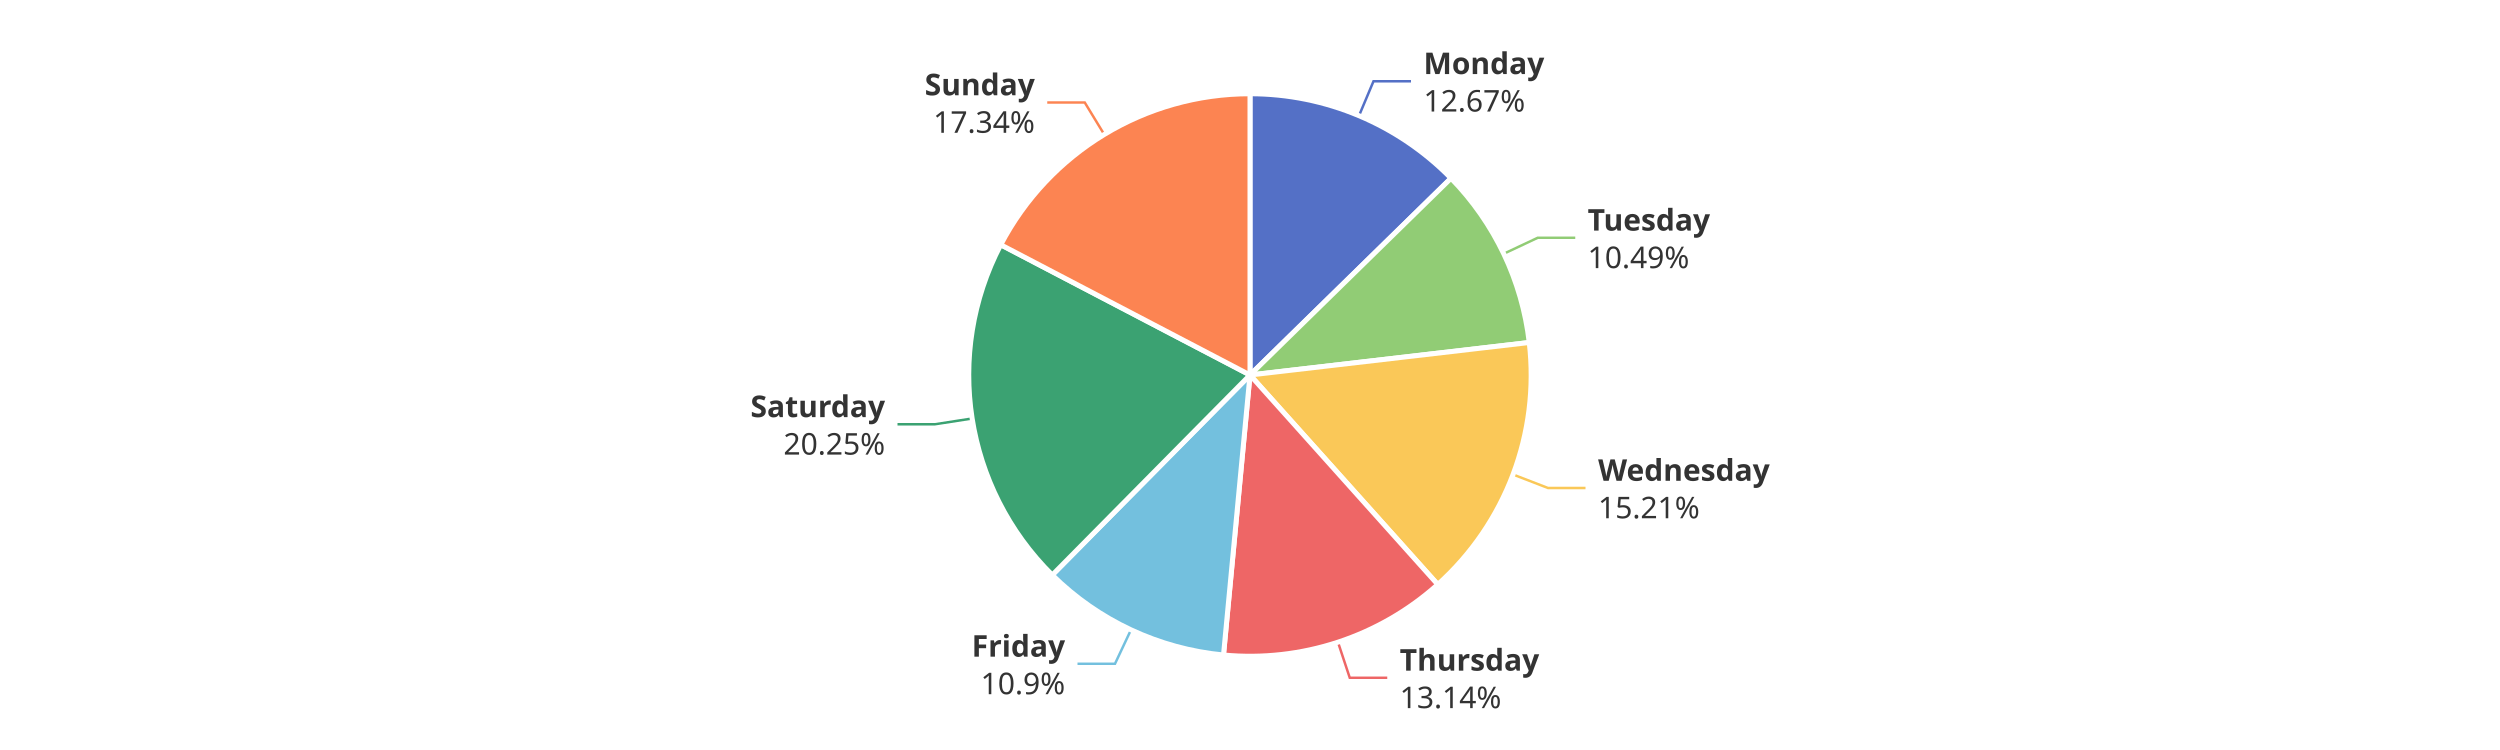
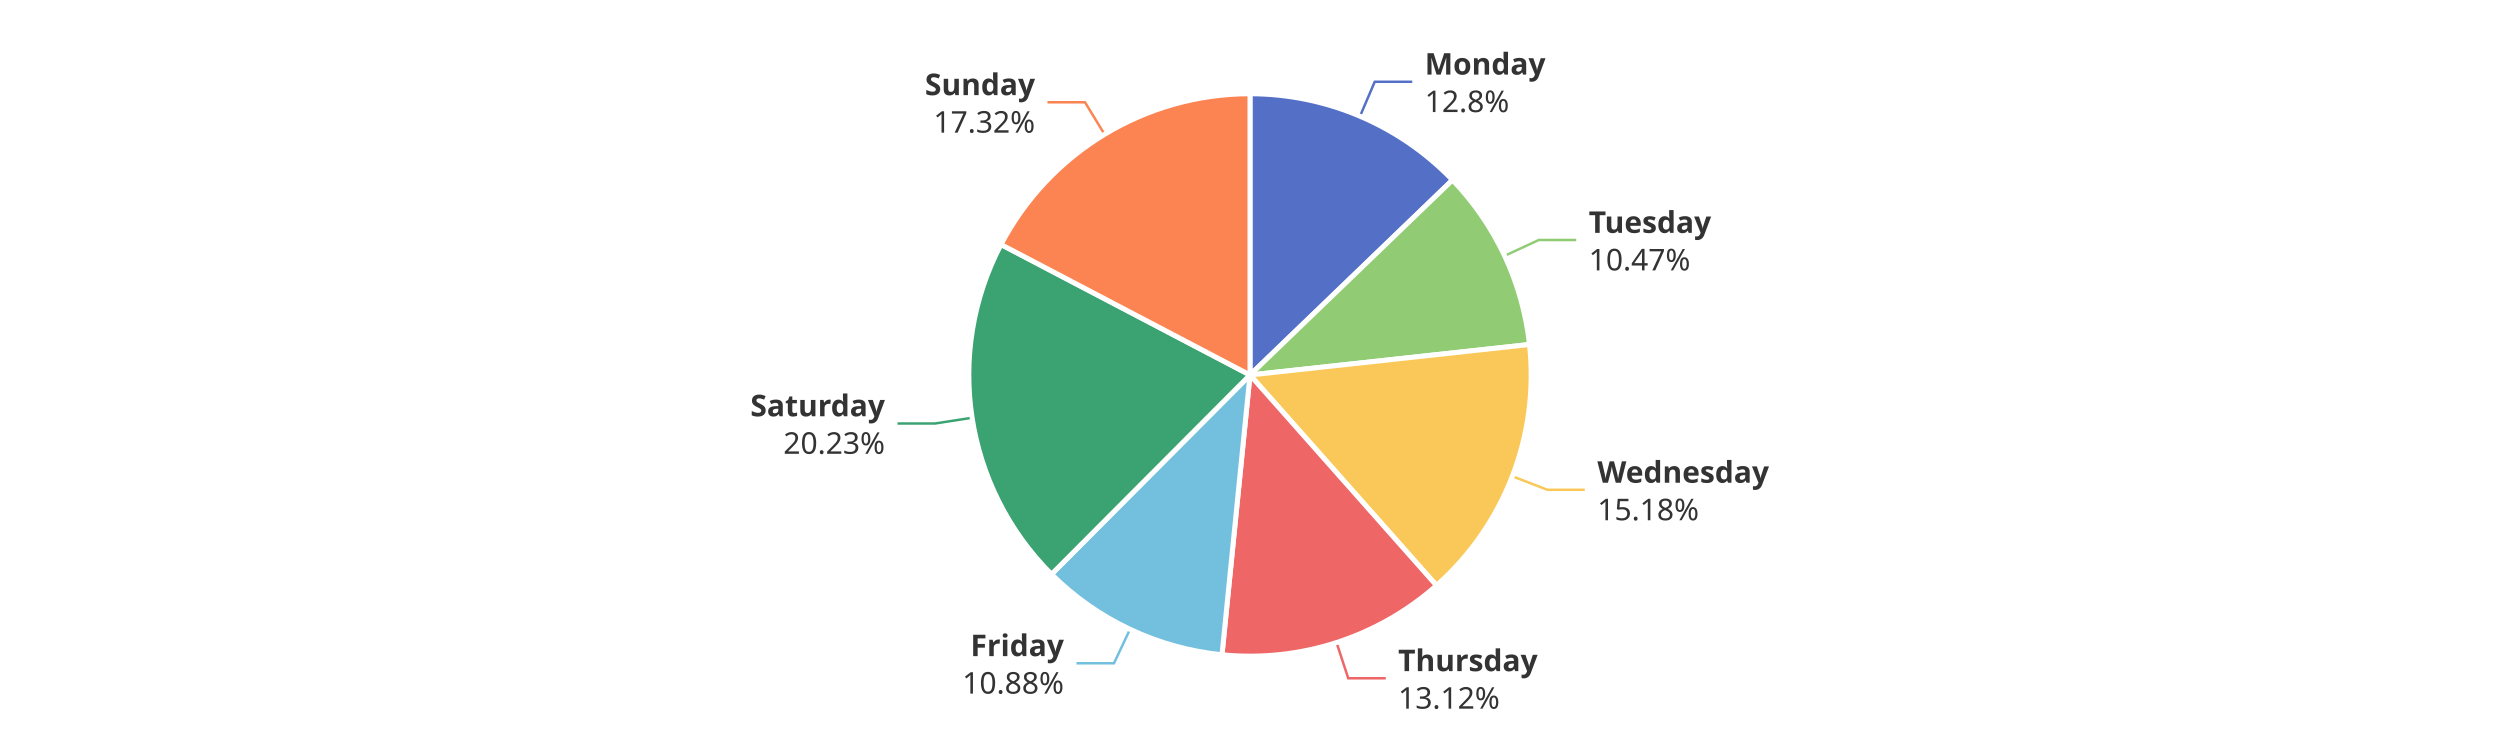
<svg xmlns="http://www.w3.org/2000/svg" width="1000" height="300" version="1.1" baseProfile="full" viewBox="0 0 1000 300">
  <rect width="1000" height="300" x="0" y="0" id="0" fill="#ffffff" />
-   <polyline points="543.6 46.3 549.4 32.5 564.4 32.5" fill="none" stroke="#5470c6" />
-   <polyline points="601.5 101.5 615.1 95.1 630.1 95.1" fill="none" stroke="#91cc75" />
-   <polyline points="605.2 189.8 619.2 195.2 634.2 195.2" fill="none" stroke="#fac858" />
-   <polyline points="535.2 256.9 539.9 271.1 554.9 271.1" fill="none" stroke="#ee6666" />
-   <polyline points="452.4 251.9 446 265.5 431 265.5" fill="none" stroke="#73c0de" />
-   <polyline points="388.8 167.4 374 169.7 359 169.7" fill="none" stroke="#3ba272" />
-   <polyline points="441.7 53.8 433.9 41 418.9 41" fill="none" stroke="#fc8452" />
-   <path d="M500 37.5A112.5 112.5 0 0 1 580.4 71.3L500 150Z" fill="#5470c6" stroke="#fff" stroke-width="2" stroke-linejoin="round" />
-   <path d="M580.4 71.3A112.5 112.5 0 0 1 611.7 137L500 150Z" fill="#91cc75" stroke="#fff" stroke-width="2" stroke-linejoin="round" />
-   <path d="M611.7 137A112.5 112.5 0 0 1 575.1 233.8L500 150Z" fill="#fac858" stroke="#fff" stroke-width="2" stroke-linejoin="round" />
-   <path d="M575.1 233.8A112.5 112.5 0 0 1 489.4 262L500 150Z" fill="#ee6666" stroke="#fff" stroke-width="2" stroke-linejoin="round" />
-   <path d="M489.4 262A112.5 112.5 0 0 1 420.9 230L500 150Z" fill="#73c0de" stroke="#fff" stroke-width="2" stroke-linejoin="round" />
-   <path d="M420.9 230A112.5 112.5 0 0 1 400.3 97.9L500 150Z" fill="#3ba272" stroke="#fff" stroke-width="2" stroke-linejoin="round" />
-   <path d="M400.3 97.9A112.5 112.5 0 0 1 500 37.5L500 150Z" fill="#fc8452" stroke="#fff" stroke-width="2" stroke-linejoin="round" />
-   <path d="M0 -15l42.8 0l0 30l-42.8 0Z" transform="translate(569.4159 32.4657)" fill="none" />
-   <text dominant-baseline="central" text-anchor="start" style="font-size:12px;font-family:sans-serif;font-weight:bold;" y="-7.5" transform="translate(569.4159 32.4657)" fill="#333" stroke="rgb(255,255,255)" stroke-width="2" paint-order="stroke" stroke-miterlimit="2">Monday</text>
-   <text dominant-baseline="central" text-anchor="start" style="font-size:12px;font-family:sans-serif;" y="7.5" transform="translate(569.4159 32.4657)" fill="#333" stroke="rgb(255,255,255)" stroke-width="2" paint-order="stroke" stroke-miterlimit="2">12.67%</text>
-   <path d="M0 -15l46.2 0l0 30l-46.2 0Z" transform="translate(635.0677 95.0848)" fill="none" />
-   <text dominant-baseline="central" text-anchor="start" style="font-size:12px;font-family:sans-serif;font-weight:bold;" y="-7.5" transform="translate(635.0677 95.0848)" fill="#333" stroke="rgb(255,255,255)" stroke-width="2" paint-order="stroke" stroke-miterlimit="2">Tuesday</text>
-   <text dominant-baseline="central" text-anchor="start" style="font-size:12px;font-family:sans-serif;" y="7.5" transform="translate(635.0677 95.0848)" fill="#333" stroke="rgb(255,255,255)" stroke-width="2" paint-order="stroke" stroke-miterlimit="2">10.49%</text>
-   <path d="M0 -15l63.6 0l0 30l-63.6 0Z" transform="translate(639.2353 195.1574)" fill="none" />
-   <text dominant-baseline="central" text-anchor="start" style="font-size:12px;font-family:sans-serif;font-weight:bold;" y="-7.5" transform="translate(639.2353 195.1574)" fill="#333" stroke="rgb(255,255,255)" stroke-width="2" paint-order="stroke" stroke-miterlimit="2">Wednesday</text>
-   <text dominant-baseline="central" text-anchor="start" style="font-size:12px;font-family:sans-serif;" y="7.5" transform="translate(639.2353 195.1574)" fill="#333" stroke="rgb(255,255,255)" stroke-width="2" paint-order="stroke" stroke-miterlimit="2">15.21%</text>
-   <path d="M0 -15l50.2 0l0 30l-50.2 0Z" transform="translate(559.8907 271.0991)" fill="none" />
-   <text dominant-baseline="central" text-anchor="start" style="font-size:12px;font-family:sans-serif;font-weight:bold;" y="-7.5" transform="translate(559.8907 271.0991)" fill="#333" stroke="rgb(255,255,255)" stroke-width="2" paint-order="stroke" stroke-miterlimit="2">Thursday</text>
-   <text dominant-baseline="central" text-anchor="start" style="font-size:12px;font-family:sans-serif;" y="7.5" transform="translate(559.8907 271.0991)" fill="#333" stroke="rgb(255,255,255)" stroke-width="2" paint-order="stroke" stroke-miterlimit="2">13.14%</text>
-   <path d="M-34.2 -15l34.2 0l0 30l-34.2 0Z" transform="translate(426.0446 265.5208)" fill="none" />
-   <text dominant-baseline="central" text-anchor="end" style="font-size:12px;font-family:sans-serif;font-weight:bold;" y="-7.5" transform="translate(426.0446 265.5208)" fill="#333" stroke="rgb(255,255,255)" stroke-width="2" paint-order="stroke" stroke-miterlimit="2">Friday</text>
-   <text dominant-baseline="central" text-anchor="end" style="font-size:12px;font-family:sans-serif;" y="7.5" transform="translate(426.0446 265.5208)" fill="#333" stroke="rgb(255,255,255)" stroke-width="2" paint-order="stroke" stroke-miterlimit="2">10.9%</text>
-   <path d="M-48.2 -15l48.2 0l0 30l-48.2 0Z" transform="translate(354.029 169.6862)" fill="none" />
-   <text dominant-baseline="central" text-anchor="end" style="font-size:12px;font-family:sans-serif;font-weight:bold;" y="-7.5" transform="translate(354.029 169.6862)" fill="#333" stroke="rgb(255,255,255)" stroke-width="2" paint-order="stroke" stroke-miterlimit="2">Saturday</text>
-   <text dominant-baseline="central" text-anchor="end" style="font-size:12px;font-family:sans-serif;" y="7.5" transform="translate(354.029 169.6862)" fill="#333" stroke="rgb(255,255,255)" stroke-width="2" paint-order="stroke" stroke-miterlimit="2">20.25%</text>
-   <path d="M-40.9 -15l40.9 0l0 30l-40.9 0Z" transform="translate(413.9347 40.9513)" fill="none" />
-   <text dominant-baseline="central" text-anchor="end" style="font-size:12px;font-family:sans-serif;font-weight:bold;" y="-7.5" transform="translate(413.9347 40.9513)" fill="#333" stroke="rgb(255,255,255)" stroke-width="2" paint-order="stroke" stroke-miterlimit="2">Sunday</text>
-   <text dominant-baseline="central" text-anchor="end" style="font-size:12px;font-family:sans-serif;" y="7.5" transform="translate(413.9347 40.9513)" fill="#333" stroke="rgb(255,255,255)" stroke-width="2" paint-order="stroke" stroke-miterlimit="2">17.34%</text>
+   <polyline points="544 46.5 549.9 32.7 564.9 32.7" fill="none" stroke="#5470c6" />
+   <polyline points="601.9 102.3 615.5 96 630.5 96" fill="none" stroke="#91cc75" />
+   <polyline points="604.9 190.5 618.9 195.9 633.9 195.9" fill="none" stroke="#fac858" />
+   <polyline points="534.6 257 539.3 271.3 554.3 271.3" fill="none" stroke="#ee6666" />
+   <polyline points="452 251.7 445.6 265.3 430.6 265.3" fill="none" stroke="#73c0de" />
+   <polyline points="388.8 167.1 374 169.4 359 169.4" fill="none" stroke="#3ba272" />
+   <polyline points="441.8 53.7 434 40.9 419 40.9" fill="none" stroke="#fc8452" />
+   <path d="M500 37.5A112.5 112.5 0 0 1 581 72L500 150Z" fill="#5470c6" stroke="#fff" stroke-width="2" stroke-linejoin="round" />
+   <path d="M581 72A112.5 112.5 0 0 1 611.8 137.8L500 150Z" fill="#91cc75" stroke="#fff" stroke-width="2" stroke-linejoin="round" />
+   <path d="M611.8 137.8A112.5 112.5 0 0 1 574.6 234.2L500 150Z" fill="#fac858" stroke="#fff" stroke-width="2" stroke-linejoin="round" />
+   <path d="M574.6 234.2A112.5 112.5 0 0 1 488.8 261.9L500 150Z" fill="#ee6666" stroke="#fff" stroke-width="2" stroke-linejoin="round" />
+   <path d="M488.8 261.9A112.5 112.5 0 0 1 420.6 229.7L500 150Z" fill="#73c0de" stroke="#fff" stroke-width="2" stroke-linejoin="round" />
+   <path d="M420.6 229.7A112.5 112.5 0 0 1 400.4 97.8L500 150Z" fill="#3ba272" stroke="#fff" stroke-width="2" stroke-linejoin="round" />
+   <path d="M400.4 97.8A112.5 112.5 0 0 1 500 37.5L500 150Z" fill="#fc8452" stroke="#fff" stroke-width="2" stroke-linejoin="round" />
+   <path d="M0 -15l42.8 0l0 30l-42.8 0Z" transform="translate(569.9096 32.6745)" fill="none" />
+   <text dominant-baseline="central" text-anchor="start" style="font-size:12px;font-family:sans-serif;font-weight:bold;" y="-7.5" transform="translate(569.9096 32.6745)" fill="#333" stroke="rgb(255,255,255)" stroke-width="2" paint-order="stroke" stroke-miterlimit="2">Monday</text>
+   <text dominant-baseline="central" text-anchor="start" style="font-size:12px;font-family:sans-serif;" y="7.5" transform="translate(569.9096 32.6745)" fill="#333" stroke="rgb(255,255,255)" stroke-width="2" paint-order="stroke" stroke-miterlimit="2">12.8%</text>
+   <path d="M0 -15l46.2 0l0 30l-46.2 0Z" transform="translate(635.4968 95.9932)" fill="none" />
+   <text dominant-baseline="central" text-anchor="start" style="font-size:12px;font-family:sans-serif;font-weight:bold;" y="-7.5" transform="translate(635.4968 95.9932)" fill="#333" stroke="rgb(255,255,255)" stroke-width="2" paint-order="stroke" stroke-miterlimit="2">Tuesday</text>
+   <text dominant-baseline="central" text-anchor="start" style="font-size:12px;font-family:sans-serif;" y="7.5" transform="translate(635.4968 95.9932)" fill="#333" stroke="rgb(255,255,255)" stroke-width="2" paint-order="stroke" stroke-miterlimit="2">10.47%</text>
+   <path d="M0 -15l63.6 0l0 30l-63.6 0Z" transform="translate(638.937 195.9374)" fill="none" />
+   <text dominant-baseline="central" text-anchor="start" style="font-size:12px;font-family:sans-serif;font-weight:bold;" y="-7.5" transform="translate(638.937 195.9374)" fill="#333" stroke="rgb(255,255,255)" stroke-width="2" paint-order="stroke" stroke-miterlimit="2">Wednesday</text>
+   <text dominant-baseline="central" text-anchor="start" style="font-size:12px;font-family:sans-serif;" y="7.5" transform="translate(638.937 195.9374)" fill="#333" stroke="rgb(255,255,255)" stroke-width="2" paint-order="stroke" stroke-miterlimit="2">15.18%</text>
+   <path d="M0 -15l50.2 0l0 30l-50.2 0Z" transform="translate(559.2548 271.3067)" fill="none" />
+   <text dominant-baseline="central" text-anchor="start" style="font-size:12px;font-family:sans-serif;font-weight:bold;" y="-7.5" transform="translate(559.2548 271.3067)" fill="#333" stroke="rgb(255,255,255)" stroke-width="2" paint-order="stroke" stroke-miterlimit="2">Thursday</text>
+   <text dominant-baseline="central" text-anchor="start" style="font-size:12px;font-family:sans-serif;" y="7.5" transform="translate(559.2548 271.3067)" fill="#333" stroke="rgb(255,255,255)" stroke-width="2" paint-order="stroke" stroke-miterlimit="2">13.12%</text>
+   <path d="M-40.9 -15l40.9 0l0 30l-40.9 0Z" transform="translate(425.558 265.2923)" fill="none" />
+   <text dominant-baseline="central" text-anchor="end" style="font-size:12px;font-family:sans-serif;font-weight:bold;" y="-7.5" transform="translate(425.558 265.2923)" fill="#333" stroke="rgb(255,255,255)" stroke-width="2" paint-order="stroke" stroke-miterlimit="2">Friday</text>
+   <text dominant-baseline="central" text-anchor="end" style="font-size:12px;font-family:sans-serif;" y="7.5" transform="translate(425.558 265.2923)" fill="#333" stroke="rgb(255,255,255)" stroke-width="2" paint-order="stroke" stroke-miterlimit="2">10.88%</text>
+   <path d="M-48.2 -15l48.2 0l0 30l-48.2 0Z" transform="translate(353.9777 169.3556)" fill="none" />
+   <text dominant-baseline="central" text-anchor="end" style="font-size:12px;font-family:sans-serif;font-weight:bold;" y="-7.5" transform="translate(353.9777 169.3556)" fill="#333" stroke="rgb(255,255,255)" stroke-width="2" paint-order="stroke" stroke-miterlimit="2">Saturday</text>
+   <text dominant-baseline="central" text-anchor="end" style="font-size:12px;font-family:sans-serif;" y="7.5" transform="translate(353.9777 169.3556)" fill="#333" stroke="rgb(255,255,255)" stroke-width="2" paint-order="stroke" stroke-miterlimit="2">20.23%</text>
+   <path d="M-40.9 -15l40.9 0l0 30l-40.9 0Z" transform="translate(414.0196 40.8998)" fill="none" />
+   <text dominant-baseline="central" text-anchor="end" style="font-size:12px;font-family:sans-serif;font-weight:bold;" y="-7.5" transform="translate(414.0196 40.8998)" fill="#333" stroke="rgb(255,255,255)" stroke-width="2" paint-order="stroke" stroke-miterlimit="2">Sunday</text>
+   <text dominant-baseline="central" text-anchor="end" style="font-size:12px;font-family:sans-serif;" y="7.5" transform="translate(414.0196 40.8998)" fill="#333" stroke="rgb(255,255,255)" stroke-width="2" paint-order="stroke" stroke-miterlimit="2">17.32%</text>
</svg>
